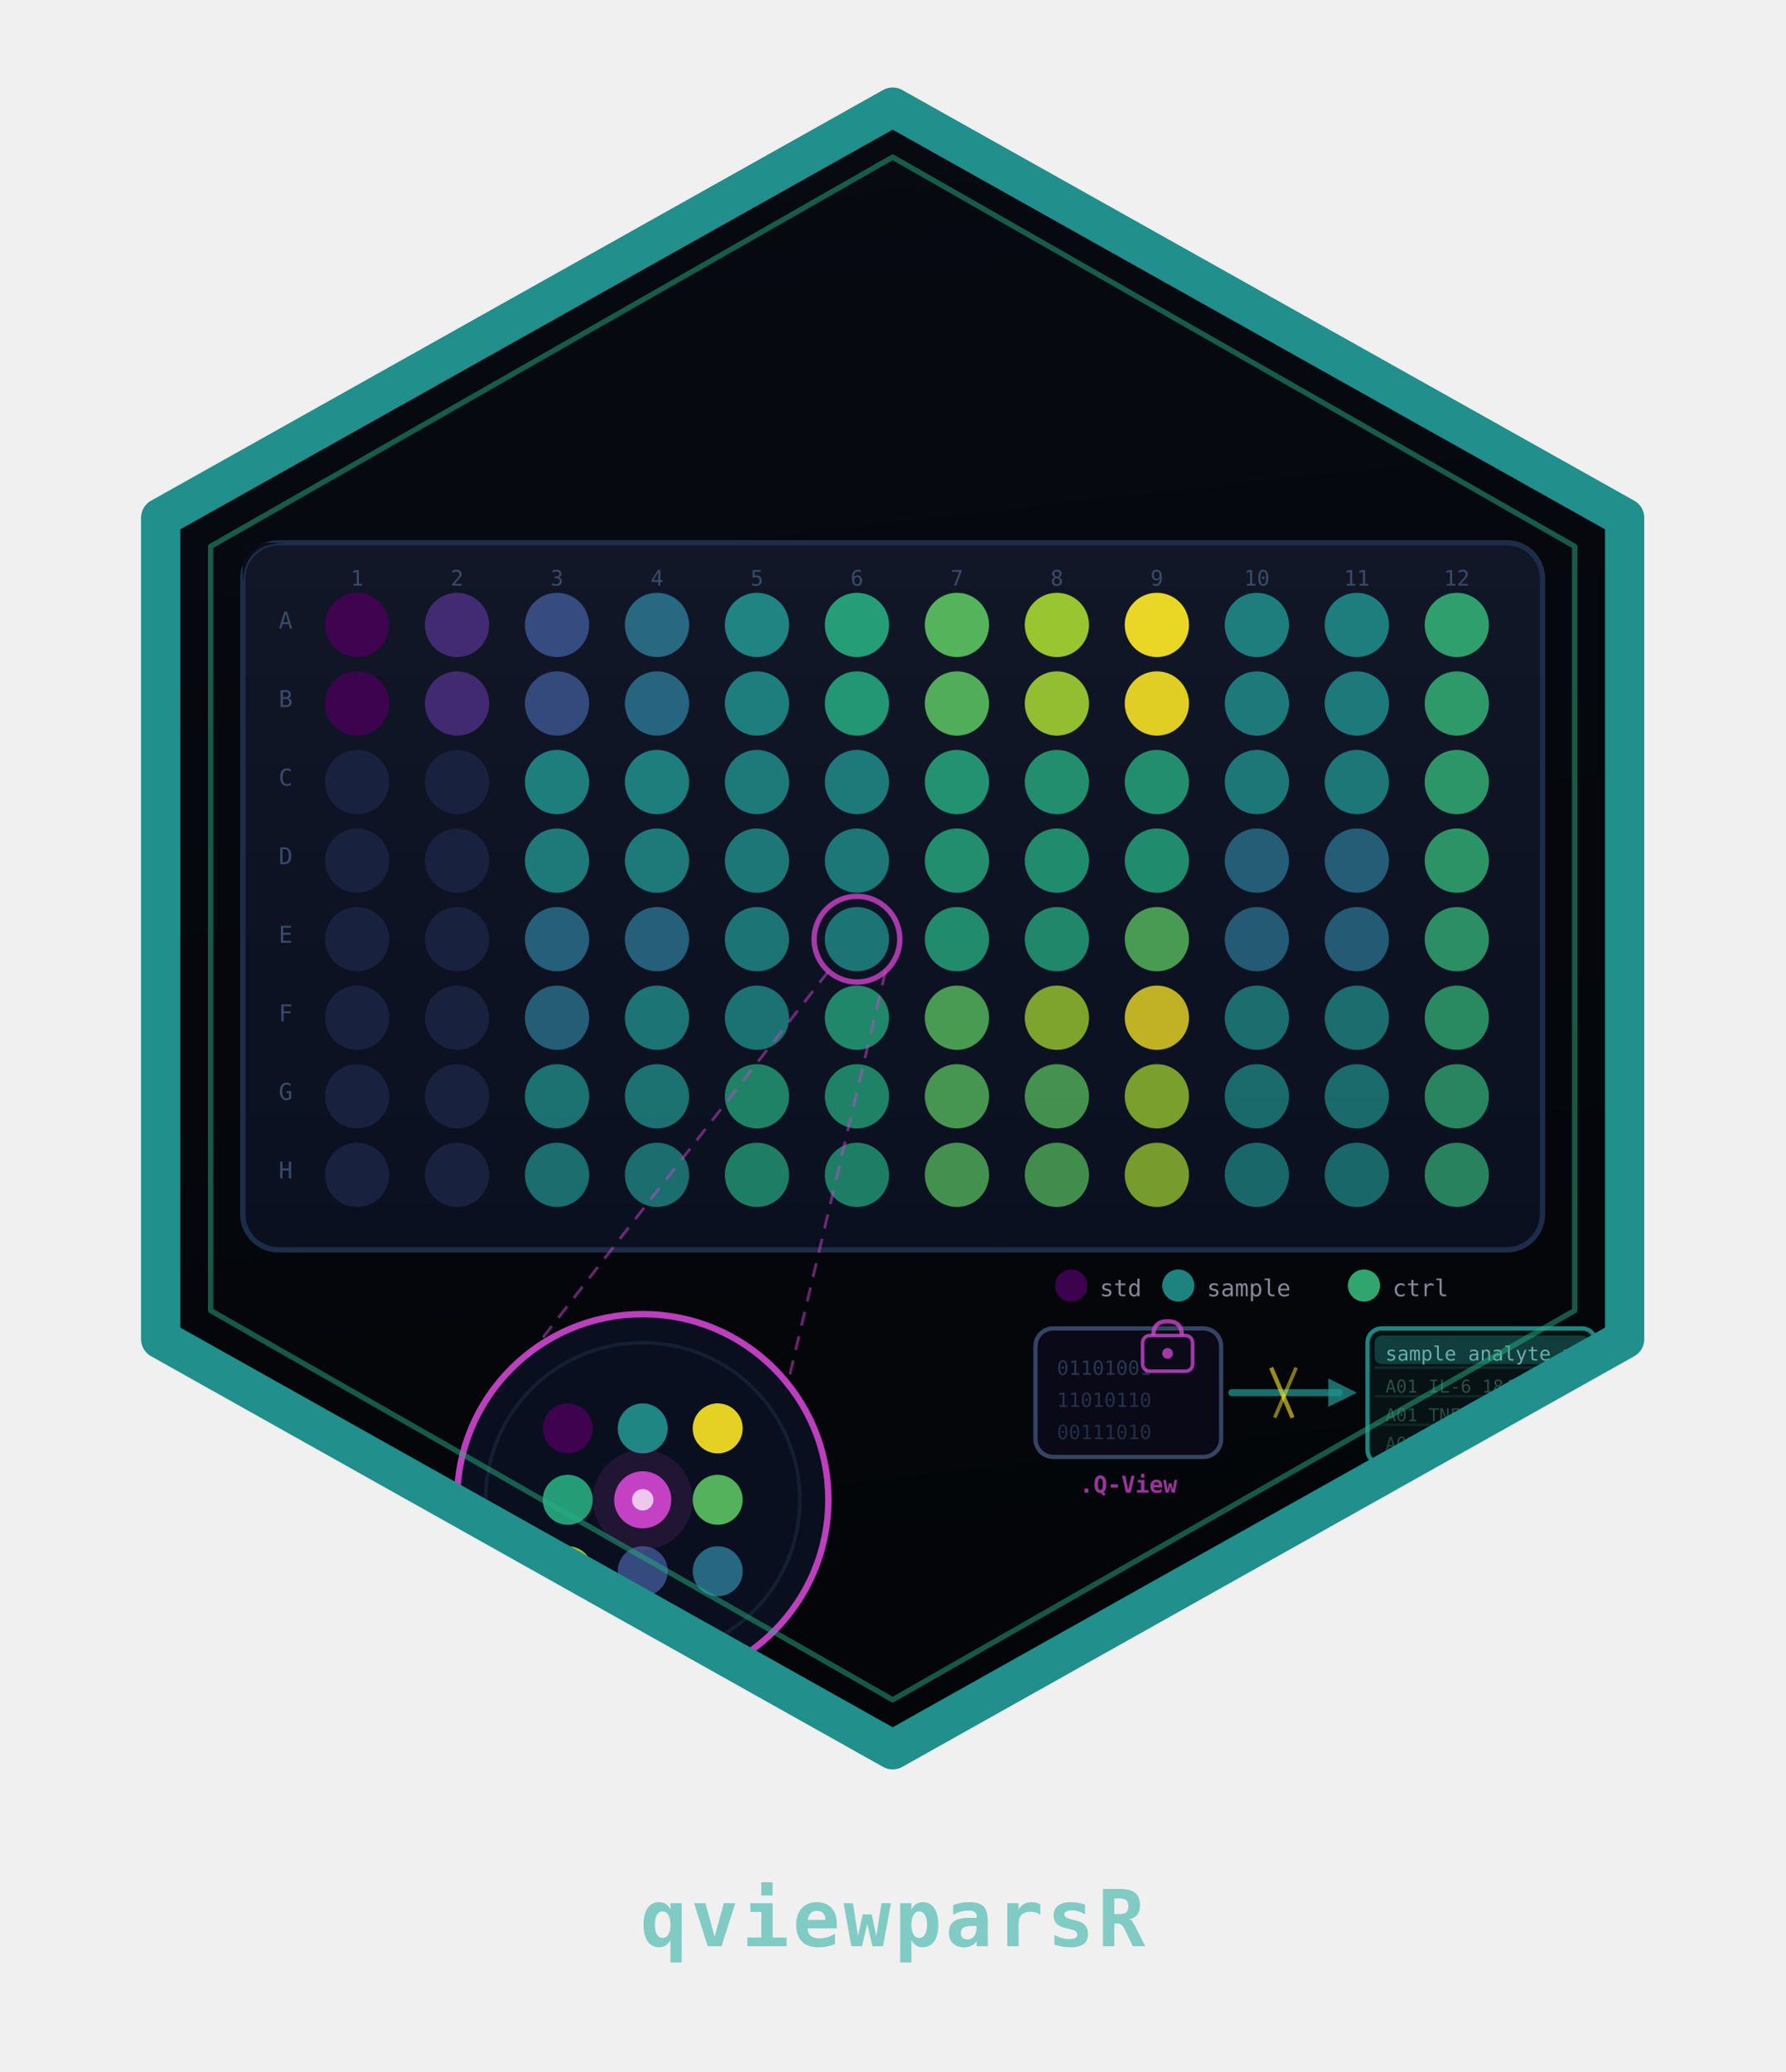
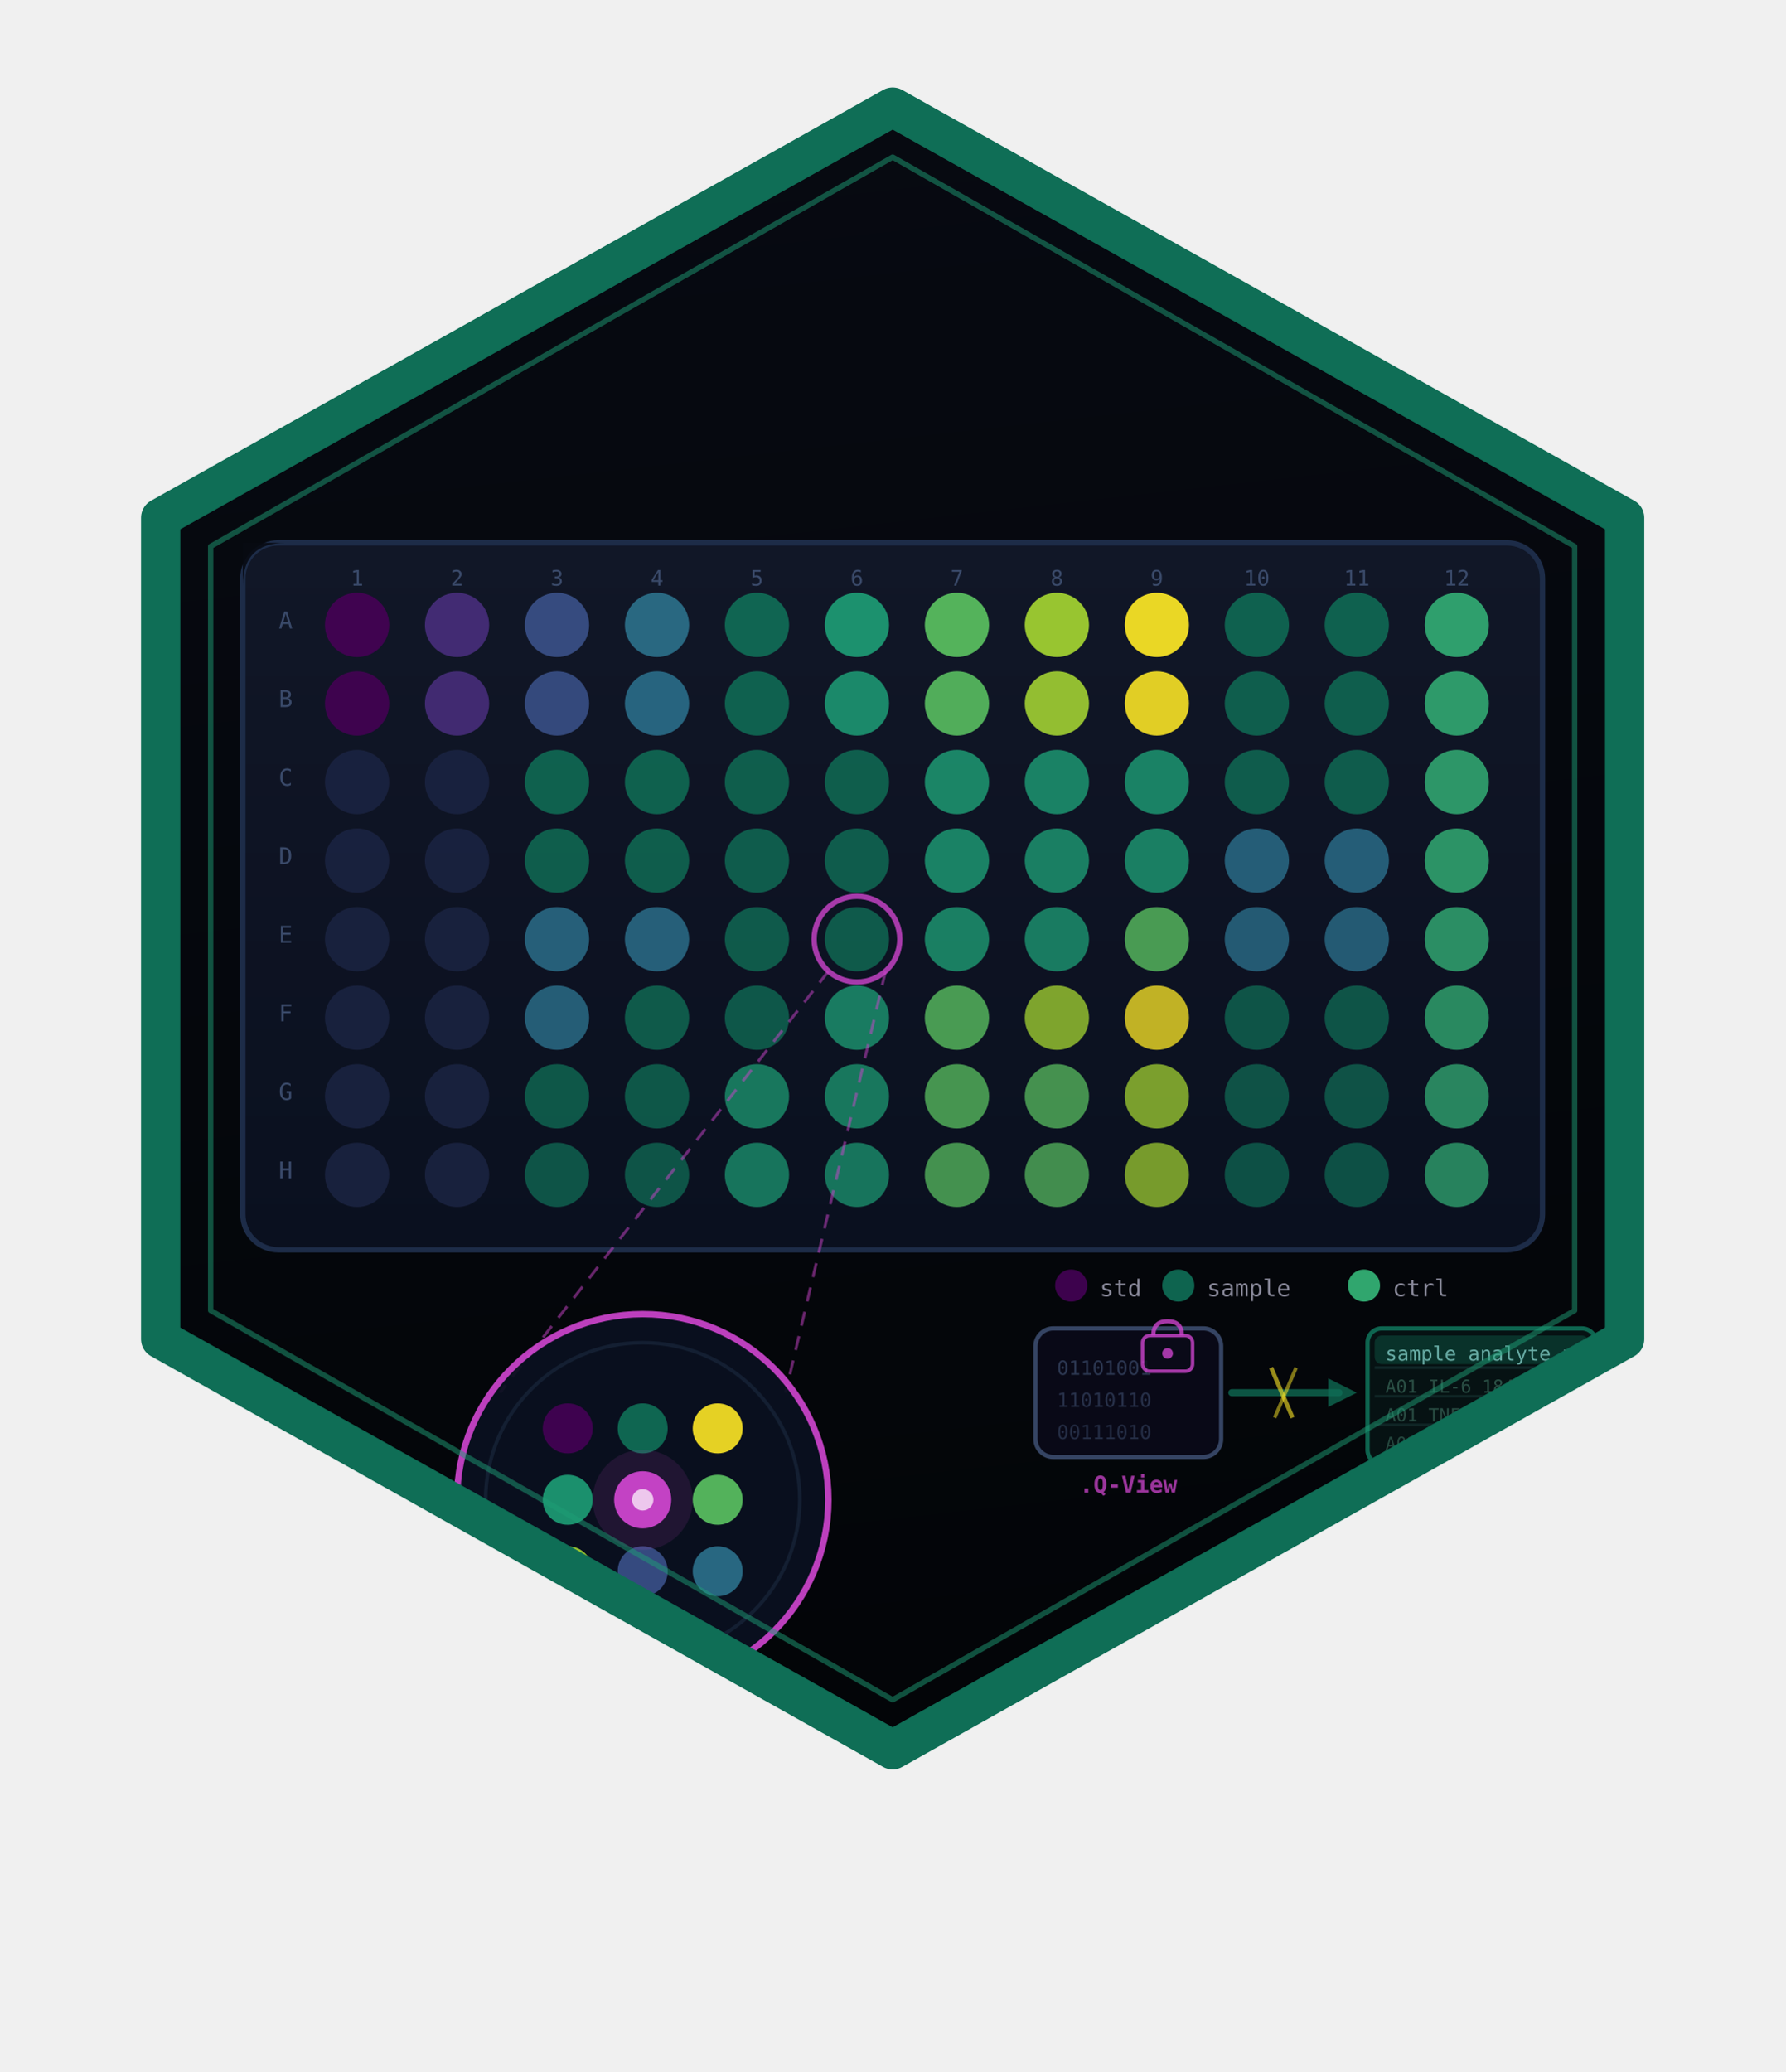
<svg xmlns="http://www.w3.org/2000/svg" width="500" height="580" viewBox="0 0 500 580">
  <defs>
    <linearGradient id="bgqvp" x1="0" y1="0" x2="0.1" y2="1">
      <stop offset="0%" stop-color="#070a12" />
      <stop offset="100%" stop-color="#030508" />
    </linearGradient>
    <linearGradient id="plategrad" x1="0" y1="0" x2="0" y2="1">
      <stop offset="0%" stop-color="#111828" />
      <stop offset="100%" stop-color="#0a1020" />
    </linearGradient>
    <clipPath id="hexqvp">
      <polygon points="250,30 455,145 455,375 250,490 45,375 45,145" />
    </clipPath>
  </defs>
  <polygon points="250,30 455,145 455,375 250,490 45,375 45,145" fill="url(#bgqvp)" />
  <g clip-path="url(#hexqvp)">
    <rect x="68" y="152" width="364" height="198" rx="10" fill="url(#plategrad)" stroke="#1e2d4a" stroke-width="1.5" opacity="0.97" />
    <path d="M 68,164 Q 68,152 80,152 L 68,152 Z" fill="#070a12" opacity="0.9" />
    <text font-family="monospace" font-size="6.5" fill="#3a4a6a" text-anchor="middle" x="80" y="176">A</text>
    <text font-family="monospace" font-size="6.5" fill="#3a4a6a" text-anchor="middle" x="80" y="198">B</text>
    <text font-family="monospace" font-size="6.5" fill="#3a4a6a" text-anchor="middle" x="80" y="220">C</text>
    <text font-family="monospace" font-size="6.5" fill="#3a4a6a" text-anchor="middle" x="80" y="242">D</text>
    <text font-family="monospace" font-size="6.5" fill="#3a4a6a" text-anchor="middle" x="80" y="264">E</text>
    <text font-family="monospace" font-size="6.5" fill="#3a4a6a" text-anchor="middle" x="80" y="286">F</text>
    <text font-family="monospace" font-size="6.5" fill="#3a4a6a" text-anchor="middle" x="80" y="308">G</text>
    <text font-family="monospace" font-size="6.5" fill="#3a4a6a" text-anchor="middle" x="80" y="330">H</text>
    <text font-family="monospace" font-size="6" fill="#3a4a6a" text-anchor="middle" x="100" y="164">1</text>
    <text font-family="monospace" font-size="6" fill="#3a4a6a" text-anchor="middle" x="128" y="164">2</text>
    <text font-family="monospace" font-size="6" fill="#3a4a6a" text-anchor="middle" x="156" y="164">3</text>
    <text font-family="monospace" font-size="6" fill="#3a4a6a" text-anchor="middle" x="184" y="164">4</text>
    <text font-family="monospace" font-size="6" fill="#3a4a6a" text-anchor="middle" x="212" y="164">5</text>
    <text font-family="monospace" font-size="6" fill="#3a4a6a" text-anchor="middle" x="240" y="164">6</text>
    <text font-family="monospace" font-size="6" fill="#3a4a6a" text-anchor="middle" x="268" y="164">7</text>
    <text font-family="monospace" font-size="6" fill="#3a4a6a" text-anchor="middle" x="296" y="164">8</text>
    <text font-family="monospace" font-size="6" fill="#3a4a6a" text-anchor="middle" x="324" y="164">9</text>
    <text font-family="monospace" font-size="6" fill="#3a4a6a" text-anchor="middle" x="352" y="164">10</text>
    <text font-family="monospace" font-size="6" fill="#3a4a6a" text-anchor="middle" x="380" y="164">11</text>
    <text font-family="monospace" font-size="6" fill="#3a4a6a" text-anchor="middle" x="408" y="164">12</text>
    <circle cx="100" cy="175" r="9" fill="#440154" opacity="0.92" />
    <circle cx="128" cy="175" r="9" fill="#472D7B" opacity="0.9" />
    <circle cx="156" cy="175" r="9" fill="#3B528B" opacity="0.88" />
    <circle cx="184" cy="175" r="9" fill="#2C728E" opacity="0.88" />
-     <circle cx="212" cy="175" r="9" fill="#21908C" opacity="0.9" />
-     <circle cx="240" cy="175" r="9" fill="#27AD81" opacity="0.9" />
+     <circle cx="212" cy="175" r="9" fill="#0F6E56" opacity="0.9" />
+     <circle cx="240" cy="175" r="9" fill="#1D9E75" opacity="0.9" />
    <circle cx="268" cy="175" r="9" fill="#5DC863" opacity="0.88" />
    <circle cx="296" cy="175" r="9" fill="#AADC32" opacity="0.88" />
    <circle cx="324" cy="175" r="9" fill="#FDE725" opacity="0.92" />
-     <circle cx="352" cy="175" r="9" fill="#21908C" opacity="0.85" />
-     <circle cx="380" cy="175" r="9" fill="#21908C" opacity="0.85" />
+     <circle cx="352" cy="175" r="9" fill="#0F6E56" opacity="0.85" />
+     <circle cx="380" cy="175" r="9" fill="#0F6E56" opacity="0.85" />
    <circle cx="408" cy="175" r="9" fill="#35B779" opacity="0.85" />
    <circle cx="100" cy="197" r="9" fill="#440154" opacity="0.88" />
    <circle cx="128" cy="197" r="9" fill="#472D7B" opacity="0.88" />
    <circle cx="156" cy="197" r="9" fill="#3B528B" opacity="0.85" />
    <circle cx="184" cy="197" r="9" fill="#2C728E" opacity="0.85" />
-     <circle cx="212" cy="197" r="9" fill="#21908C" opacity="0.85" />
-     <circle cx="240" cy="197" r="9" fill="#27AD81" opacity="0.85" />
+     <circle cx="212" cy="197" r="9" fill="#0F6E56" opacity="0.85" />
+     <circle cx="240" cy="197" r="9" fill="#1D9E75" opacity="0.85" />
    <circle cx="268" cy="197" r="9" fill="#5DC863" opacity="0.85" />
    <circle cx="296" cy="197" r="9" fill="#AADC32" opacity="0.85" />
    <circle cx="324" cy="197" r="9" fill="#FDE725" opacity="0.88" />
-     <circle cx="352" cy="197" r="9" fill="#21908C" opacity="0.82" />
-     <circle cx="380" cy="197" r="9" fill="#21908C" opacity="0.82" />
+     <circle cx="352" cy="197" r="9" fill="#0F6E56" opacity="0.82" />
+     <circle cx="380" cy="197" r="9" fill="#0F6E56" opacity="0.82" />
    <circle cx="408" cy="197" r="9" fill="#35B779" opacity="0.82" />
    <circle cx="100" cy="219" r="9" fill="#1a2240" opacity="0.9" />
    <circle cx="128" cy="219" r="9" fill="#1a2240" opacity="0.9" />
-     <circle cx="156" cy="219" r="9" fill="#21908C" opacity="0.85" />
-     <circle cx="184" cy="219" r="9" fill="#21908C" opacity="0.85" />
-     <circle cx="212" cy="219" r="9" fill="#21908C" opacity="0.82" />
-     <circle cx="240" cy="219" r="9" fill="#21908C" opacity="0.82" />
-     <circle cx="268" cy="219" r="9" fill="#27AD81" opacity="0.82" />
-     <circle cx="296" cy="219" r="9" fill="#27AD81" opacity="0.8" />
-     <circle cx="324" cy="219" r="9" fill="#27AD81" opacity="0.8" />
-     <circle cx="352" cy="219" r="9" fill="#21908C" opacity="0.8" />
-     <circle cx="380" cy="219" r="9" fill="#21908C" opacity="0.8" />
+     <circle cx="156" cy="219" r="9" fill="#0F6E56" opacity="0.85" />
+     <circle cx="184" cy="219" r="9" fill="#0F6E56" opacity="0.85" />
+     <circle cx="212" cy="219" r="9" fill="#0F6E56" opacity="0.82" />
+     <circle cx="240" cy="219" r="9" fill="#0F6E56" opacity="0.82" />
+     <circle cx="268" cy="219" r="9" fill="#1D9E75" opacity="0.82" />
+     <circle cx="296" cy="219" r="9" fill="#1D9E75" opacity="0.8" />
+     <circle cx="324" cy="219" r="9" fill="#1D9E75" opacity="0.8" />
+     <circle cx="352" cy="219" r="9" fill="#0F6E56" opacity="0.8" />
+     <circle cx="380" cy="219" r="9" fill="#0F6E56" opacity="0.8" />
    <circle cx="408" cy="219" r="9" fill="#35B779" opacity="0.8" />
    <circle cx="100" cy="241" r="9" fill="#1a2240" opacity="0.9" />
    <circle cx="128" cy="241" r="9" fill="#1a2240" opacity="0.9" />
-     <circle cx="156" cy="241" r="9" fill="#21908C" opacity="0.82" />
-     <circle cx="184" cy="241" r="9" fill="#21908C" opacity="0.82" />
-     <circle cx="212" cy="241" r="9" fill="#21908C" opacity="0.8" />
-     <circle cx="240" cy="241" r="9" fill="#21908C" opacity="0.8" />
-     <circle cx="268" cy="241" r="9" fill="#27AD81" opacity="0.8" />
-     <circle cx="296" cy="241" r="9" fill="#27AD81" opacity="0.78" />
-     <circle cx="324" cy="241" r="9" fill="#27AD81" opacity="0.78" />
+     <circle cx="156" cy="241" r="9" fill="#0F6E56" opacity="0.82" />
+     <circle cx="184" cy="241" r="9" fill="#0F6E56" opacity="0.82" />
+     <circle cx="212" cy="241" r="9" fill="#0F6E56" opacity="0.8" />
+     <circle cx="240" cy="241" r="9" fill="#0F6E56" opacity="0.8" />
+     <circle cx="268" cy="241" r="9" fill="#1D9E75" opacity="0.8" />
+     <circle cx="296" cy="241" r="9" fill="#1D9E75" opacity="0.78" />
+     <circle cx="324" cy="241" r="9" fill="#1D9E75" opacity="0.78" />
    <circle cx="352" cy="241" r="9" fill="#2C728E" opacity="0.78" />
    <circle cx="380" cy="241" r="9" fill="#2C728E" opacity="0.78" />
    <circle cx="408" cy="241" r="9" fill="#35B779" opacity="0.78" />
    <circle cx="100" cy="263" r="9" fill="#1a2240" opacity="0.9" />
    <circle cx="128" cy="263" r="9" fill="#1a2240" opacity="0.9" />
    <circle cx="156" cy="263" r="9" fill="#2C728E" opacity="0.8" />
    <circle cx="184" cy="263" r="9" fill="#2C728E" opacity="0.8" />
-     <circle cx="212" cy="263" r="9" fill="#21908C" opacity="0.78" />
-     <circle cx="240" cy="263" r="9" fill="#21908C" opacity="0.78" />
-     <circle cx="268" cy="263" r="9" fill="#27AD81" opacity="0.78" />
-     <circle cx="296" cy="263" r="9" fill="#27AD81" opacity="0.75" />
+     <circle cx="212" cy="263" r="9" fill="#0F6E56" opacity="0.78" />
+     <circle cx="240" cy="263" r="9" fill="#0F6E56" opacity="0.78" />
+     <circle cx="268" cy="263" r="9" fill="#1D9E75" opacity="0.78" />
+     <circle cx="296" cy="263" r="9" fill="#1D9E75" opacity="0.75" />
    <circle cx="324" cy="263" r="9" fill="#5DC863" opacity="0.75" />
    <circle cx="352" cy="263" r="9" fill="#2C728E" opacity="0.75" />
    <circle cx="380" cy="263" r="9" fill="#2C728E" opacity="0.75" />
    <circle cx="408" cy="263" r="9" fill="#35B779" opacity="0.75" />
    <circle cx="100" cy="285" r="9" fill="#1a2240" opacity="0.9" />
    <circle cx="128" cy="285" r="9" fill="#1a2240" opacity="0.9" />
    <circle cx="156" cy="285" r="9" fill="#2C728E" opacity="0.78" />
-     <circle cx="184" cy="285" r="9" fill="#21908C" opacity="0.78" />
-     <circle cx="212" cy="285" r="9" fill="#21908C" opacity="0.75" />
-     <circle cx="240" cy="285" r="9" fill="#27AD81" opacity="0.75" />
+     <circle cx="184" cy="285" r="9" fill="#0F6E56" opacity="0.78" />
+     <circle cx="212" cy="285" r="9" fill="#0F6E56" opacity="0.75" />
+     <circle cx="240" cy="285" r="9" fill="#1D9E75" opacity="0.75" />
    <circle cx="268" cy="285" r="9" fill="#5DC863" opacity="0.75" />
    <circle cx="296" cy="285" r="9" fill="#AADC32" opacity="0.72" />
    <circle cx="324" cy="285" r="9" fill="#FDE725" opacity="0.75" />
-     <circle cx="352" cy="285" r="9" fill="#21908C" opacity="0.72" />
-     <circle cx="380" cy="285" r="9" fill="#21908C" opacity="0.72" />
+     <circle cx="352" cy="285" r="9" fill="#0F6E56" opacity="0.72" />
+     <circle cx="380" cy="285" r="9" fill="#0F6E56" opacity="0.72" />
    <circle cx="408" cy="285" r="9" fill="#35B779" opacity="0.72" />
    <circle cx="100" cy="307" r="9" fill="#1a2240" opacity="0.9" />
    <circle cx="128" cy="307" r="9" fill="#1a2240" opacity="0.9" />
-     <circle cx="156" cy="307" r="9" fill="#21908C" opacity="0.75" />
-     <circle cx="184" cy="307" r="9" fill="#21908C" opacity="0.75" />
-     <circle cx="212" cy="307" r="9" fill="#27AD81" opacity="0.72" />
-     <circle cx="240" cy="307" r="9" fill="#27AD81" opacity="0.72" />
+     <circle cx="156" cy="307" r="9" fill="#0F6E56" opacity="0.75" />
+     <circle cx="184" cy="307" r="9" fill="#0F6E56" opacity="0.75" />
+     <circle cx="212" cy="307" r="9" fill="#1D9E75" opacity="0.72" />
+     <circle cx="240" cy="307" r="9" fill="#1D9E75" opacity="0.72" />
    <circle cx="268" cy="307" r="9" fill="#5DC863" opacity="0.72" />
    <circle cx="296" cy="307" r="9" fill="#5DC863" opacity="0.7" />
    <circle cx="324" cy="307" r="9" fill="#AADC32" opacity="0.7" />
-     <circle cx="352" cy="307" r="9" fill="#21908C" opacity="0.7" />
-     <circle cx="380" cy="307" r="9" fill="#21908C" opacity="0.7" />
+     <circle cx="352" cy="307" r="9" fill="#0F6E56" opacity="0.7" />
+     <circle cx="380" cy="307" r="9" fill="#0F6E56" opacity="0.7" />
    <circle cx="408" cy="307" r="9" fill="#35B779" opacity="0.7" />
    <circle cx="100" cy="329" r="9" fill="#1a2240" opacity="0.9" />
    <circle cx="128" cy="329" r="9" fill="#1a2240" opacity="0.9" />
-     <circle cx="156" cy="329" r="9" fill="#21908C" opacity="0.72" />
-     <circle cx="184" cy="329" r="9" fill="#21908C" opacity="0.72" />
-     <circle cx="212" cy="329" r="9" fill="#27AD81" opacity="0.7" />
-     <circle cx="240" cy="329" r="9" fill="#27AD81" opacity="0.7" />
+     <circle cx="156" cy="329" r="9" fill="#0F6E56" opacity="0.72" />
+     <circle cx="184" cy="329" r="9" fill="#0F6E56" opacity="0.72" />
+     <circle cx="212" cy="329" r="9" fill="#1D9E75" opacity="0.7" />
+     <circle cx="240" cy="329" r="9" fill="#1D9E75" opacity="0.7" />
    <circle cx="268" cy="329" r="9" fill="#5DC863" opacity="0.7" />
    <circle cx="296" cy="329" r="9" fill="#5DC863" opacity="0.68" />
    <circle cx="324" cy="329" r="9" fill="#AADC32" opacity="0.68" />
-     <circle cx="352" cy="329" r="9" fill="#21908C" opacity="0.68" />
-     <circle cx="380" cy="329" r="9" fill="#21908C" opacity="0.68" />
+     <circle cx="352" cy="329" r="9" fill="#0F6E56" opacity="0.68" />
+     <circle cx="380" cy="329" r="9" fill="#0F6E56" opacity="0.68" />
    <circle cx="408" cy="329" r="9" fill="#35B779" opacity="0.68" />
    <circle cx="240" cy="263" r="12" fill="none" stroke="#CC44CC" stroke-width="1.5" opacity="0.8" />
    <line x1="232" y1="272" x2="140" y2="390" stroke="#CC44CC" stroke-width="0.8" stroke-dasharray="4 3" opacity="0.5" />
    <line x1="248" y1="272" x2="220" y2="390" stroke="#CC44CC" stroke-width="0.8" stroke-dasharray="4 3" opacity="0.5" />
    <circle cx="180" cy="420" r="52" fill="#0a1020" stroke="#CC44CC" stroke-width="1.8" opacity="0.92" />
    <circle cx="180" cy="420" r="44" fill="none" stroke="#1a2a40" stroke-width="1" opacity="0.6" />
    <circle cx="159" cy="400" r="7" fill="#440154" opacity="0.9" />
-     <circle cx="180" cy="400" r="7" fill="#21908C" opacity="0.92" />
+     <circle cx="180" cy="400" r="7" fill="#0F6E56" opacity="0.92" />
    <circle cx="201" cy="400" r="7" fill="#FDE725" opacity="0.9" />
-     <circle cx="159" cy="420" r="7" fill="#27AD81" opacity="0.9" />
+     <circle cx="159" cy="420" r="7" fill="#1D9E75" opacity="0.9" />
    <circle cx="180" cy="420" r="8" fill="#CC44CC" opacity="0.95" />
    <circle cx="201" cy="420" r="7" fill="#5DC863" opacity="0.88" />
    <circle cx="159" cy="440" r="7" fill="#AADC32" opacity="0.88" />
    <circle cx="180" cy="440" r="7" fill="#3B528B" opacity="0.88" />
    <circle cx="201" cy="440" r="7" fill="#2C728E" opacity="0.88" />
    <circle cx="180" cy="420" r="14" fill="#CC44CC" opacity="0.12" />
    <circle cx="180" cy="420" r="3" fill="#ffffff" opacity="0.7" />
    <text font-family="monospace" font-size="7" fill="#CC44CC" opacity="0.7" text-anchor="middle" x="180" y="480">E6 · 9-plex</text>
    <rect x="290" y="372" width="52" height="36" rx="5" fill="#0a0a18" stroke="#3a4a6a" stroke-width="1.2" opacity="0.92" />
    <text font-family="monospace" font-size="5.5" fill="#3a4a6a" opacity="0.7" x="296" y="385">01101001</text>
    <text font-family="monospace" font-size="5.5" fill="#3a4a6a" opacity="0.6" x="296" y="394">11010110</text>
    <text font-family="monospace" font-size="5.5" fill="#3a4a6a" opacity="0.55" x="296" y="403">00111010</text>
    <rect x="320" y="374" width="14" height="10" rx="2" fill="#0a0a18" stroke="#CC44CC" stroke-width="1" opacity="0.8" />
    <path d="M 323,374 Q 323,370 327,370 Q 331,370 331,374" fill="none" stroke="#CC44CC" stroke-width="1.2" opacity="0.8" />
    <circle cx="327" cy="379" r="1.5" fill="#CC44CC" opacity="0.8" />
    <text font-family="monospace" font-size="6.5" font-weight="700" fill="#CC44CC" opacity="0.75" text-anchor="middle" x="316" y="418">.Q-View</text>
-     <line x1="345" y1="390" x2="375" y2="390" stroke="#21908C" stroke-width="2" stroke-linecap="round" opacity="0.75" />
-     <polygon points="372,386 380,390 372,394" fill="#21908C" opacity="0.75" />
+     <line x1="345" y1="390" x2="375" y2="390" stroke="#0F6E56" stroke-width="2" stroke-linecap="round" opacity="0.75" />
+     <polygon points="372,386 380,390 372,394" fill="#0F6E56" opacity="0.75" />
    <line x1="356" y1="383" x2="362" y2="397" stroke="#FDE725" stroke-width="1.2" opacity="0.6" />
    <line x1="363" y1="383" x2="357" y2="397" stroke="#FDE725" stroke-width="1" opacity="0.5" />
-     <rect x="383" y="372" width="64" height="38" rx="4" fill="#061414" stroke="#21908C" stroke-width="1.2" opacity="0.92" />
-     <rect x="385" y="374" width="60" height="8" rx="2" fill="#21908C" opacity="0.35" />
+     <rect x="383" y="372" width="64" height="38" rx="4" fill="#061414" stroke="#0F6E56" stroke-width="1.2" opacity="0.92" />
+     <rect x="385" y="374" width="60" height="8" rx="2" fill="#0F6E56" opacity="0.35" />
    <text font-family="monospace" font-size="5.5" fill="#80CBC4" opacity="0.8" x="388" y="381">sample analyte value</text>
    <line x1="385" y1="383" x2="445" y2="383" stroke="#1a3a3a" stroke-width="0.7" opacity="0.6" />
    <text font-family="monospace" font-size="5" fill="#3a6a5a" opacity="0.7" x="388" y="390">A01    IL-6    1842</text>
    <line x1="385" y1="391" x2="445" y2="391" stroke="#1a3a3a" stroke-width="0.7" opacity="0.5" />
    <text font-family="monospace" font-size="5" fill="#3a6a5a" opacity="0.65" x="388" y="398">A01   TNF-α    304</text>
    <line x1="385" y1="399" x2="445" y2="399" stroke="#1a3a3a" stroke-width="0.7" opacity="0.5" />
    <text font-family="monospace" font-size="5" fill="#3a6a5a" opacity="0.6" x="388" y="406">A02    IL-6    2104</text>
-     <text font-family="monospace" font-size="6.5" font-weight="700" fill="#21908C" opacity="0.7" text-anchor="middle" x="415" y="420">tibble</text>
+     <text font-family="monospace" font-size="6.5" font-weight="700" fill="#0F6E56" opacity="0.7" text-anchor="middle" x="415" y="420">tibble</text>
    <circle cx="300" cy="360" r="4.5" fill="#440154" opacity="0.9" />
    <text font-family="monospace" font-size="6.5" fill="#888899" x="308" y="363">std</text>
-     <circle cx="330" cy="360" r="4.5" fill="#21908C" opacity="0.9" />
+     <circle cx="330" cy="360" r="4.5" fill="#0F6E56" opacity="0.9" />
    <text font-family="monospace" font-size="6.5" fill="#888899" x="338" y="363">sample</text>
    <circle cx="382" cy="360" r="4.5" fill="#35B779" opacity="0.9" />
    <text font-family="monospace" font-size="6.5" fill="#888899" x="390" y="363">ctrl</text>
  </g>
-   <polygon points="250,30 455,145 455,375 250,490 45,375 45,145" fill="none" stroke="#21908C" stroke-width="11" stroke-linejoin="round" />
-   <polygon points="250,44 441,153 441,367 250,476 59,367 59,153" fill="none" stroke="#27AD81" stroke-width="1.5" stroke-linejoin="round" opacity="0.5" />
-   <text font-family="monospace" font-weight="700" font-size="22" fill="#80CBC4" text-anchor="middle" x="250" y="545" letter-spacing="1">qviewparsR</text>
+   <polygon points="250,30 455,145 455,375 250,490 45,375 45,145" fill="none" stroke="#0F6E56" stroke-width="11" stroke-linejoin="round" />
+   <polygon points="250,44 441,153 441,367 250,476 59,367 59,153" fill="none" stroke="#1D9E75" stroke-width="1.5" stroke-linejoin="round" opacity="0.5" />
</svg>
